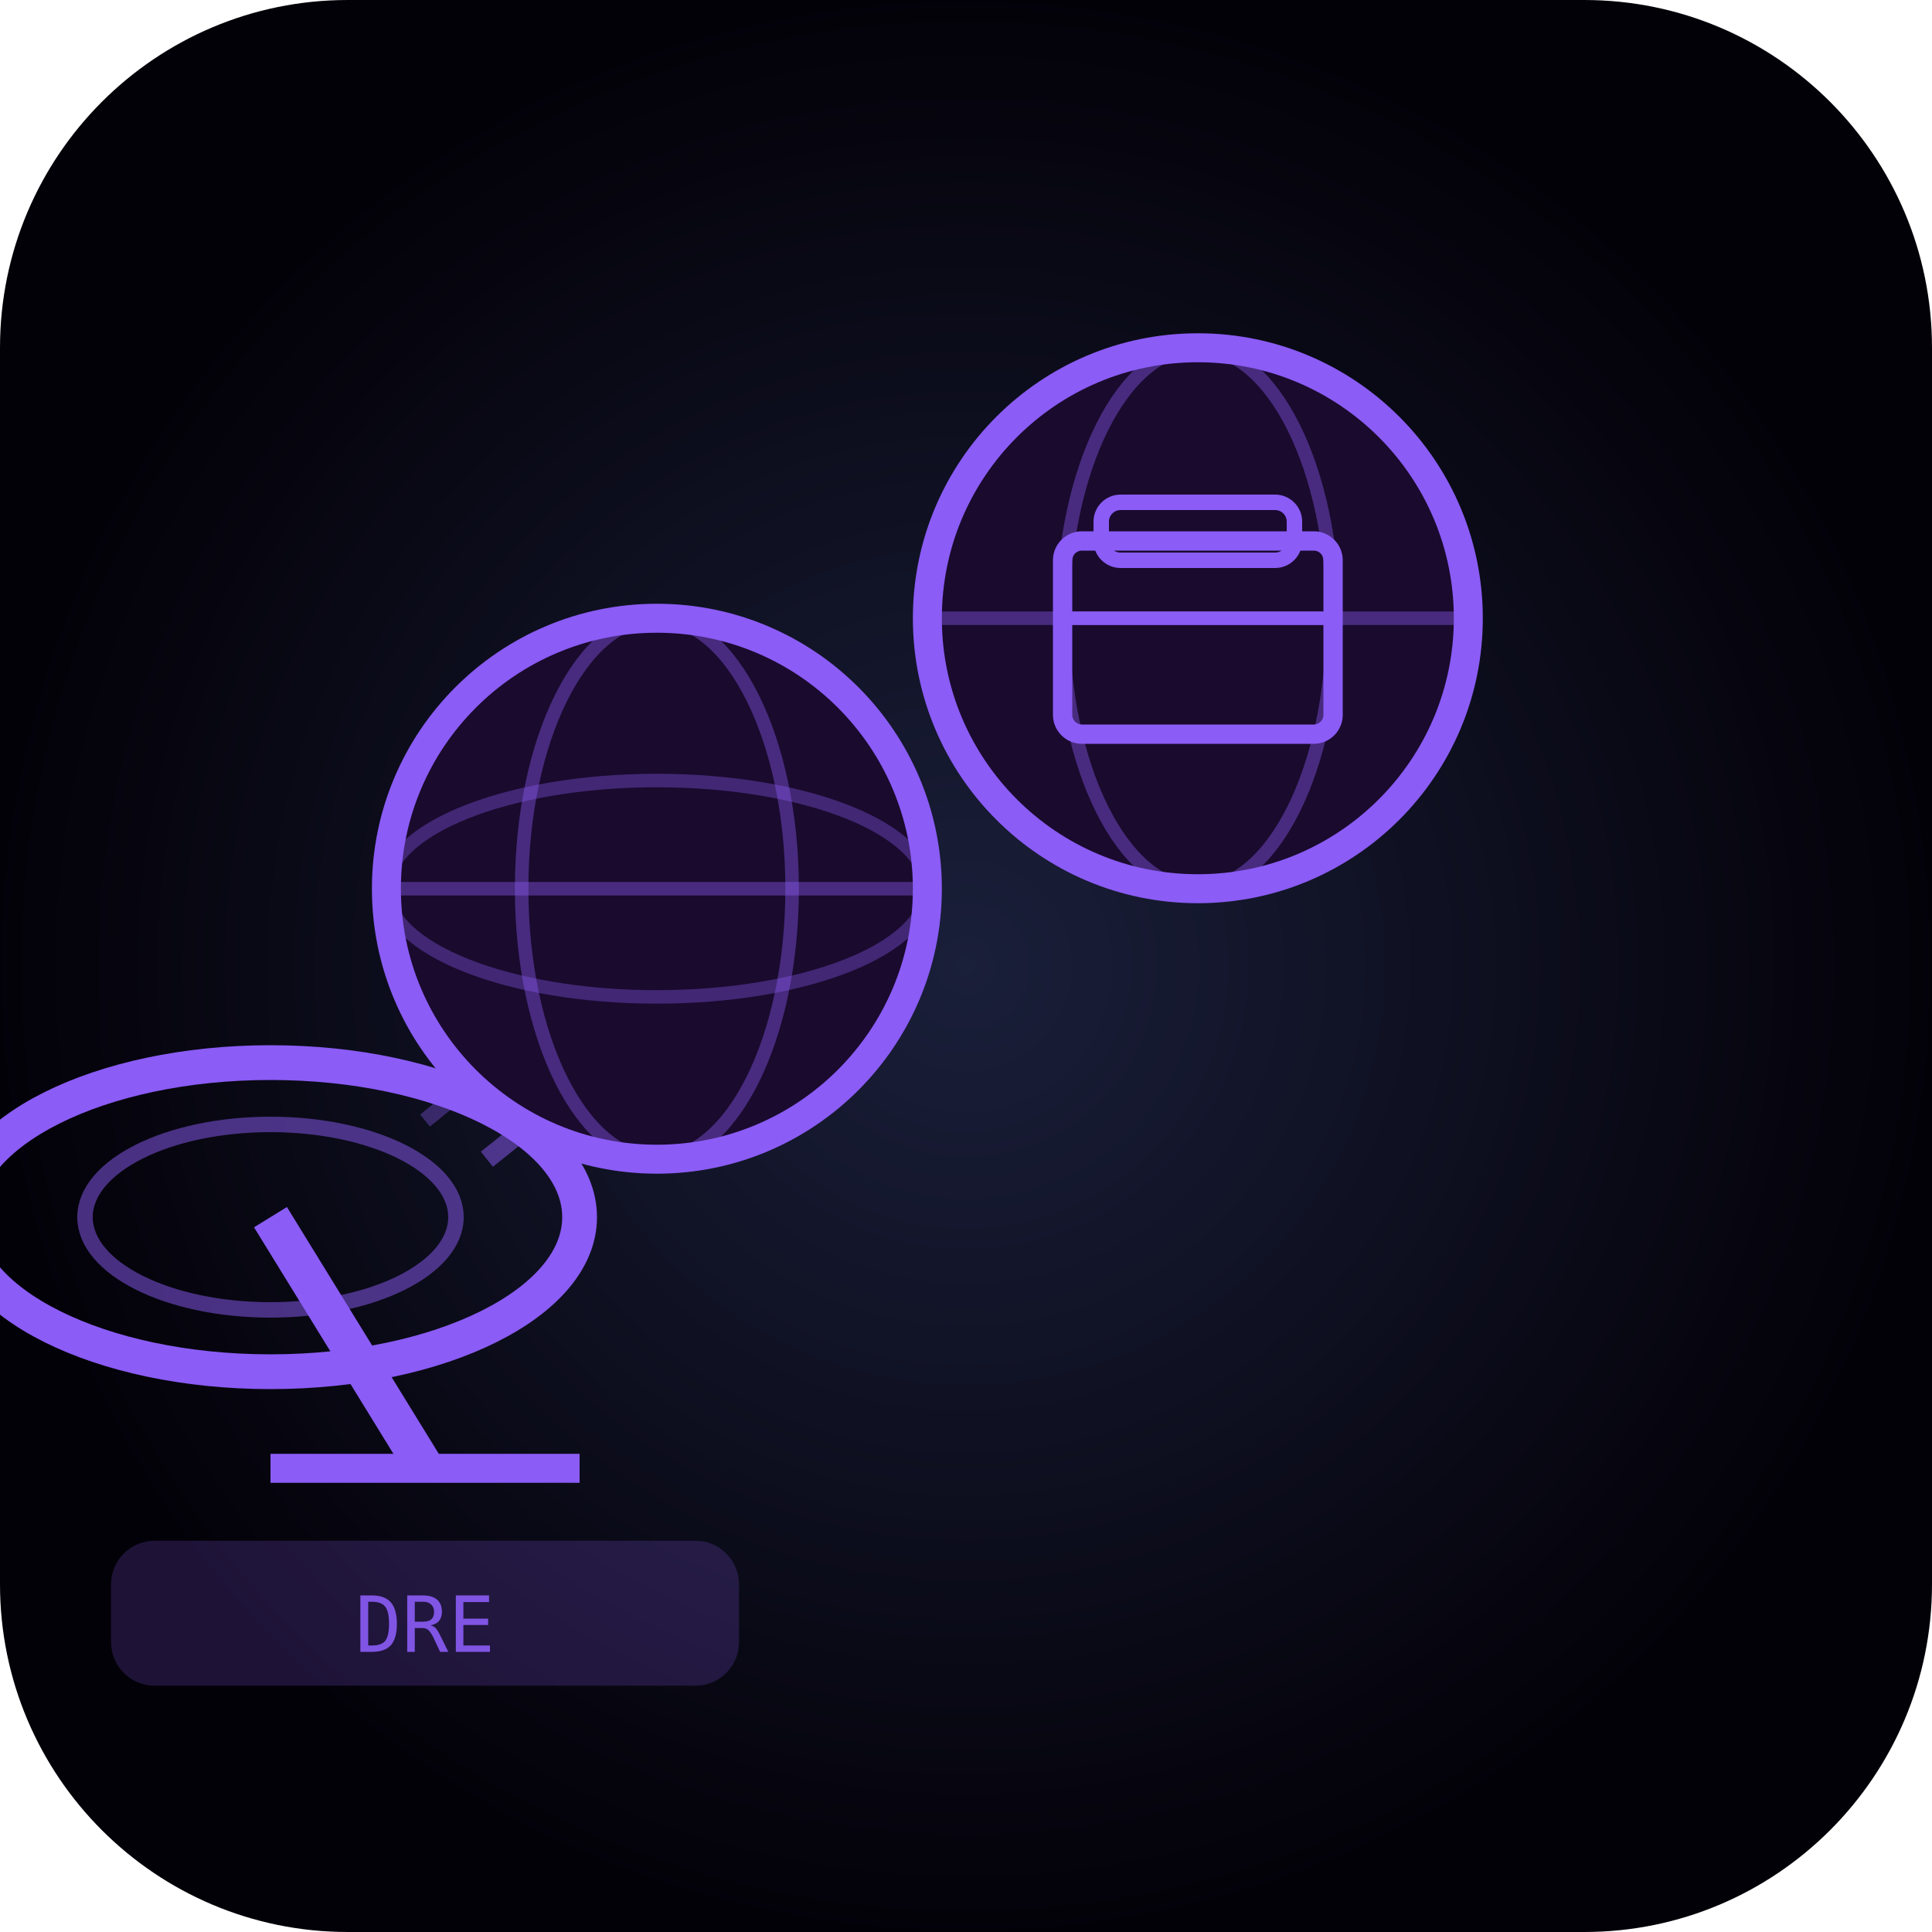
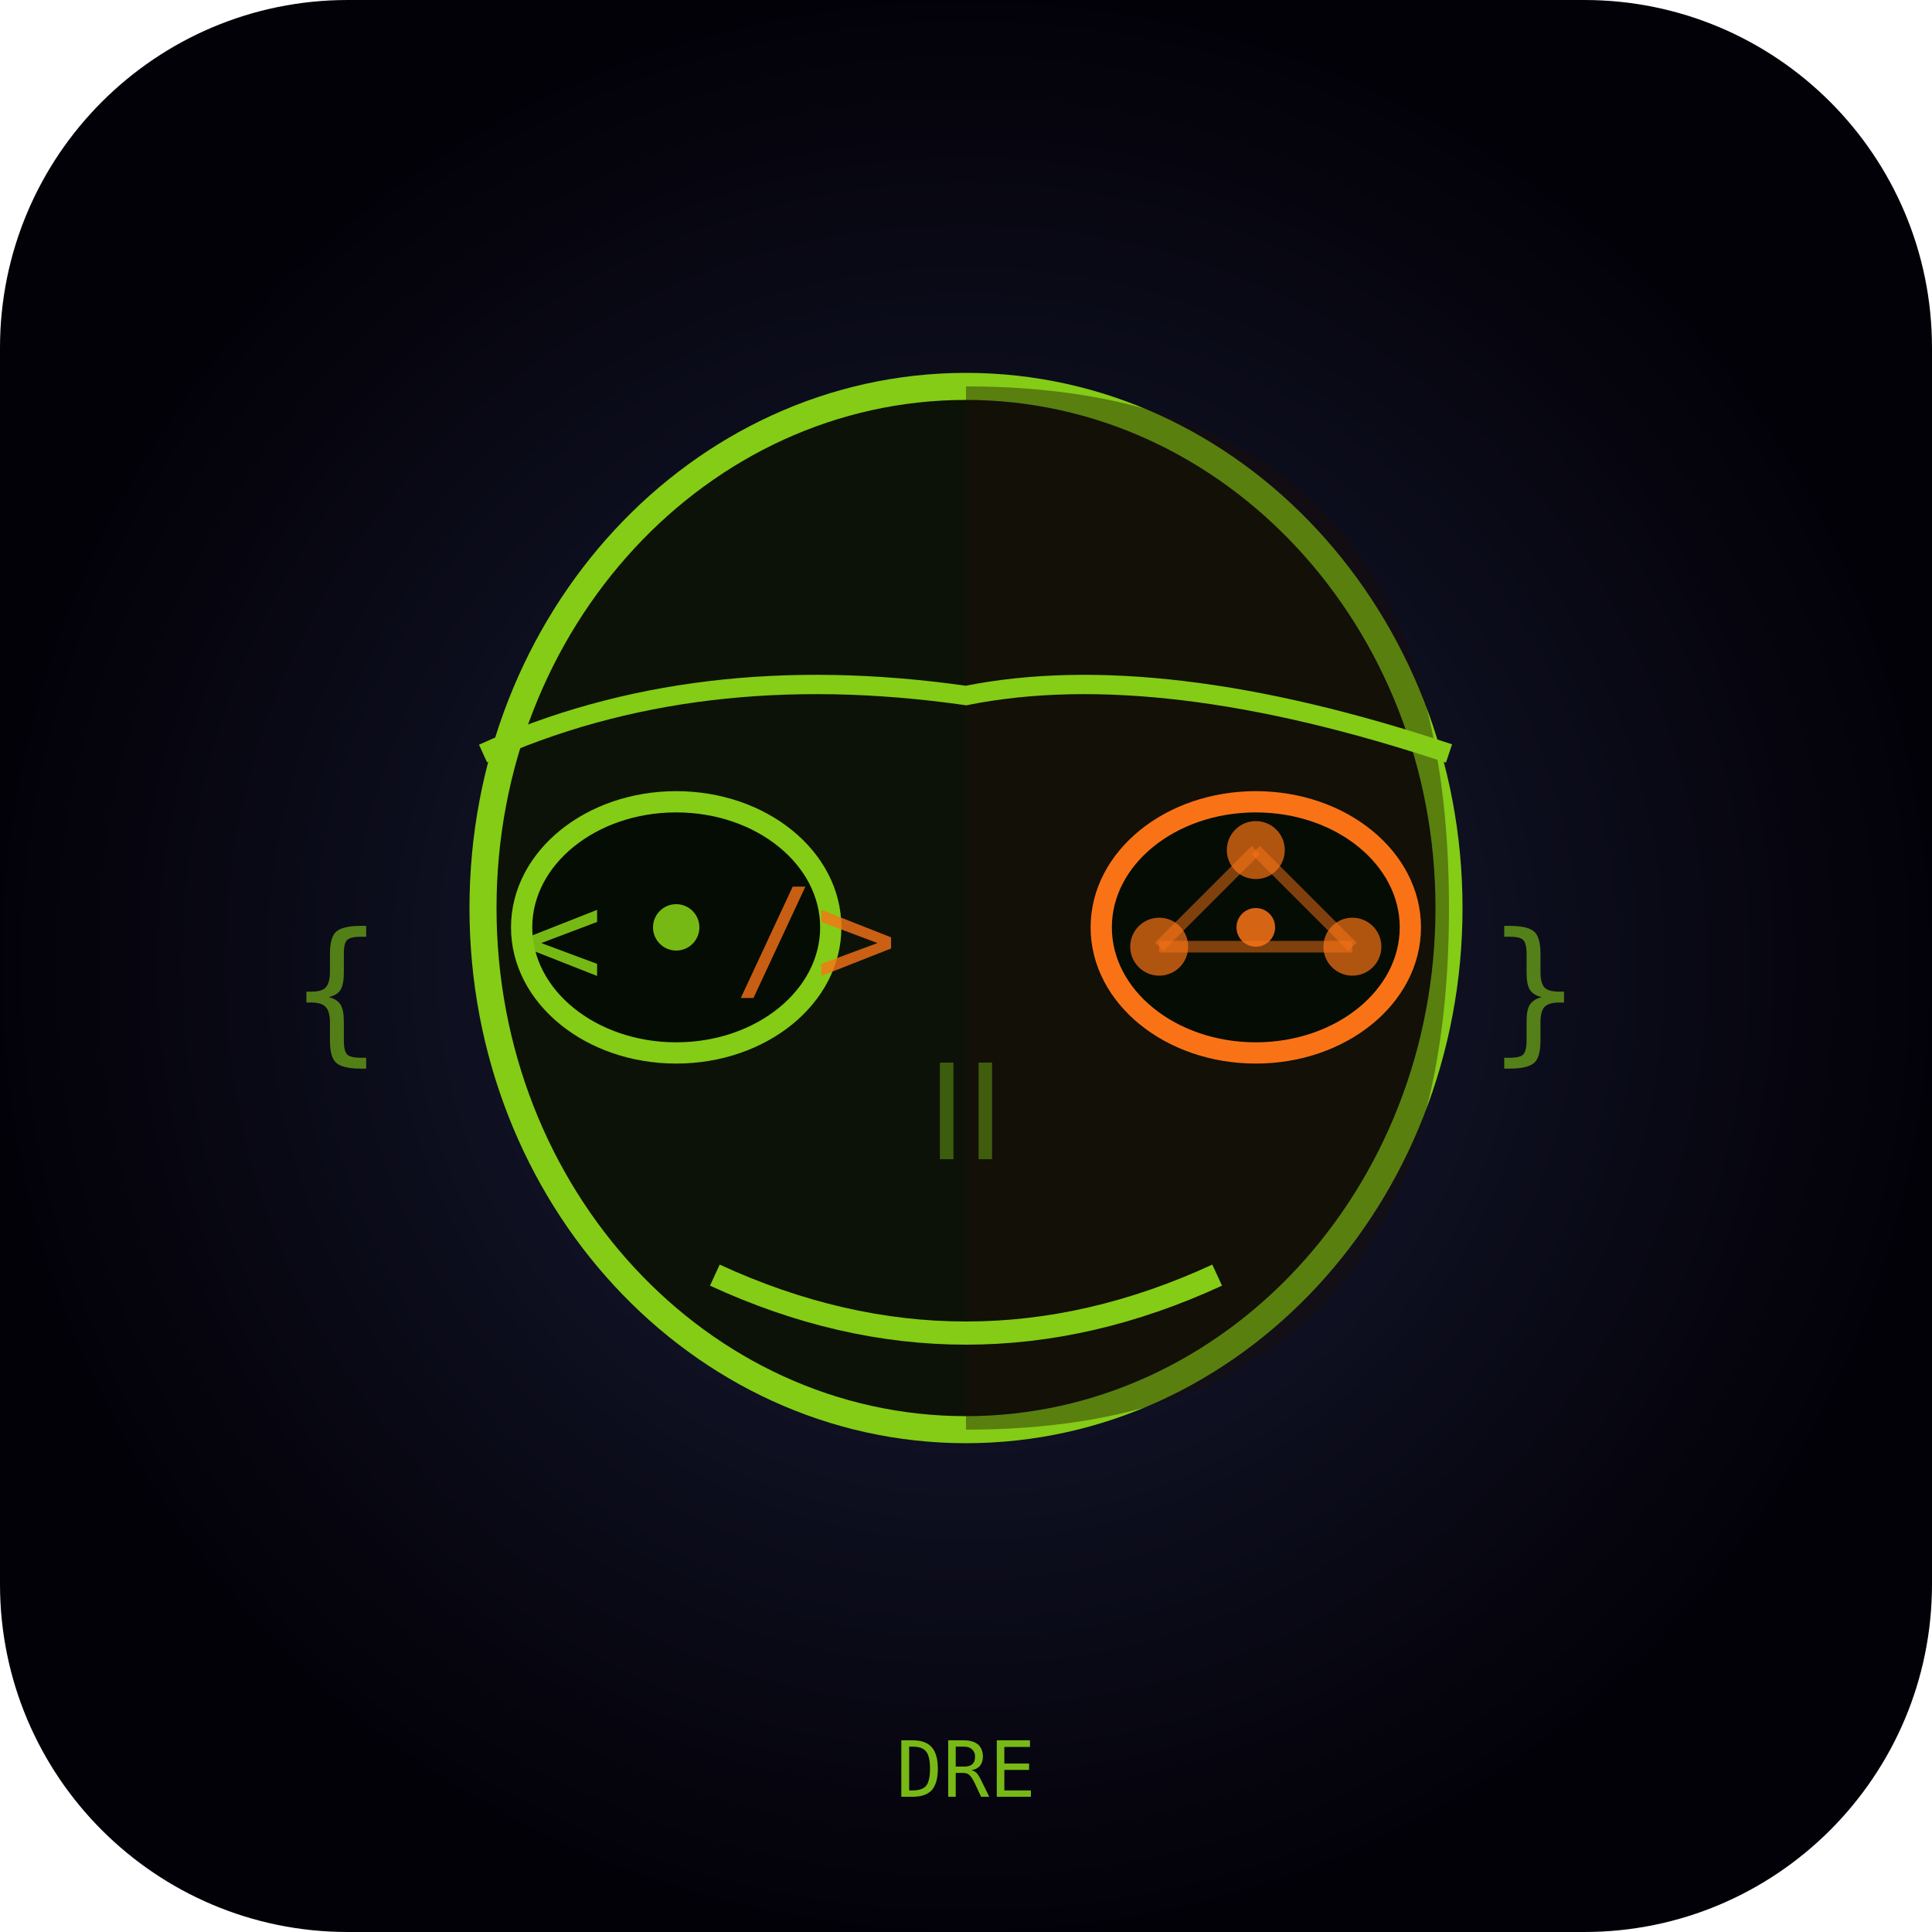
<svg xmlns="http://www.w3.org/2000/svg" viewBox="0 0 100 100" width="200" height="200">
  <defs>
    <radialGradient id="bg" cx="50%" cy="50%" r="50%">
      <stop offset="0%" stop-color="#1a1f3a" />
      <stop offset="100%" stop-color="#030108" />
    </radialGradient>
  </defs>
  <rect width="100" height="100" rx="18" fill="url(#bg)" />
-   <ellipse cx="14" cy="63" rx="16" ry="8" fill="none" stroke="#8B5CF6" stroke-width="1.8" />
-   <ellipse cx="14" cy="63" rx="9.6" ry="4.8" fill="none" stroke="#8B5CF6" stroke-width="0.8" opacity="0.5" />
-   <line x1="14" y1="63" x2="22" y2="76" stroke="#8B5CF6" stroke-width="2" />
-   <line x1="22" y1="76" x2="14" y2="76" stroke="#8B5CF6" stroke-width="1.5" />
-   <line x1="22" y1="76" x2="30" y2="76" stroke="#8B5CF6" stroke-width="1.5" />
-   <path d="M25.2,60 Q34,53 40,48" stroke="#8B5CF6" stroke-width="1" fill="none" opacity="0.5" stroke-dasharray="2,2" />
-   <path d="M22,58 Q32,50 38,43" stroke="#8B5CF6" stroke-width="0.8" fill="none" opacity="0.35" stroke-dasharray="1.5,2.5" />
-   <circle cx="34" cy="46" r="14" fill="#1a0a2e" stroke="#8B5CF6" stroke-width="1.5" />
-   <ellipse cx="34" cy="46" rx="7" ry="14" fill="none" stroke="#8B5CF6" stroke-width="0.7" opacity="0.4" />
-   <line x1="20" y1="46" x2="48" y2="46" stroke="#8B5CF6" stroke-width="0.7" opacity="0.4" />
-   <ellipse cx="34" cy="46" rx="14" ry="5.6" fill="none" stroke="#8B5CF6" stroke-width="0.7" opacity="0.35" />
-   <circle cx="62" cy="32" r="14" fill="#1a0a2e" stroke="#8B5CF6" stroke-width="1.5" />
-   <ellipse cx="62" cy="32" rx="7" ry="14" fill="none" stroke="#8B5CF6" stroke-width="0.7" opacity="0.4" />
-   <line x1="48" y1="32" x2="76" y2="32" stroke="#8B5CF6" stroke-width="0.7" opacity="0.4" />
-   <rect x="55" y="28" width="14" height="10" rx="1" fill="none" stroke="#8B5CF6" stroke-width="1" />
-   <rect x="57" y="26" width="10" height="3" rx="1" fill="none" stroke="#8B5CF6" stroke-width="0.8" />
-   <line x1="55" y1="32" x2="69" y2="32" stroke="#8B5CF6" stroke-width="0.7" />
-   <rect x="6" y="80" width="32" height="7" rx="2" fill="#8B5CF6" opacity="0.2" stroke="#8B5CF6" stroke-width="0.5" />
-   <text x="22" y="85.5" text-anchor="middle" font-family="monospace" font-size="4" fill="#8B5CF6" opacity="0.9">DRE</text>
+   <ellipse cx="50" cy="47" rx="25" ry="27" fill="#0d1208" stroke="#84cc16" stroke-width="1.4" />
+   <path d="M50,20 Q75,20 75,47 Q75,74 50,74" fill="#1a0c04" opacity="0.4" />
+   <path d="M25,39 Q36,34 50,36 Q60,34 75,39" fill="none" stroke="#84cc16" stroke-width="1" />
+   <ellipse cx="35" cy="48" rx="8" ry="6.5" fill="#050c04" stroke="#84cc16" stroke-width="1.1" />
+   <text x="27" y="51" font-family="monospace" font-size="7" fill="#84cc16" opacity="0.9">&lt;</text>
+   <text x="38" y="51" font-family="monospace" font-size="7" fill="#f97316" opacity="0.8">/&gt;</text>
+   <circle cx="35" cy="48" r="1.2" fill="#84cc16" opacity="0.9" />
+   <ellipse cx="65" cy="48" rx="8" ry="6.5" fill="#050c04" stroke="#f97316" stroke-width="1.1" />
+   <circle cx="65" cy="44" r="1.5" fill="#f97316" opacity="0.7" />
+   <circle cx="60" cy="49" r="1.5" fill="#f97316" opacity="0.7" />
+   <circle cx="70" cy="49" r="1.5" fill="#f97316" opacity="0.7" />
+   <line x1="65" y1="44" x2="60" y2="49" stroke="#f97316" stroke-width="0.6" opacity="0.5" />
+   <line x1="65" y1="44" x2="70" y2="49" stroke="#f97316" stroke-width="0.6" opacity="0.5" />
+   <line x1="60" y1="49" x2="70" y2="49" stroke="#f97316" stroke-width="0.6" opacity="0.5" />
+   <circle cx="65" cy="48" r="1" fill="#f97316" opacity="0.85" />
+   <text x="15" y="54" font-family="monospace" font-size="8" fill="#84cc16" opacity="0.6">{</text>
+   <text x="77" y="54" font-family="monospace" font-size="8" fill="#84cc16" opacity="0.6">}</text>
+   <line x1="49" y1="55" x2="49" y2="60" stroke="#84cc16" stroke-width="0.7" opacity="0.4" />
+   <line x1="51" y1="55" x2="51" y2="60" stroke="#84cc16" stroke-width="0.7" opacity="0.4" />
+   <path d="M37,66 Q50,72 63,66" stroke="#84cc16" stroke-width="1.2" fill="none" />
+   <text x="50" y="93" text-anchor="middle" font-family="monospace" font-size="4" fill="#84cc16" opacity="0.9">DRE</text>
</svg>
